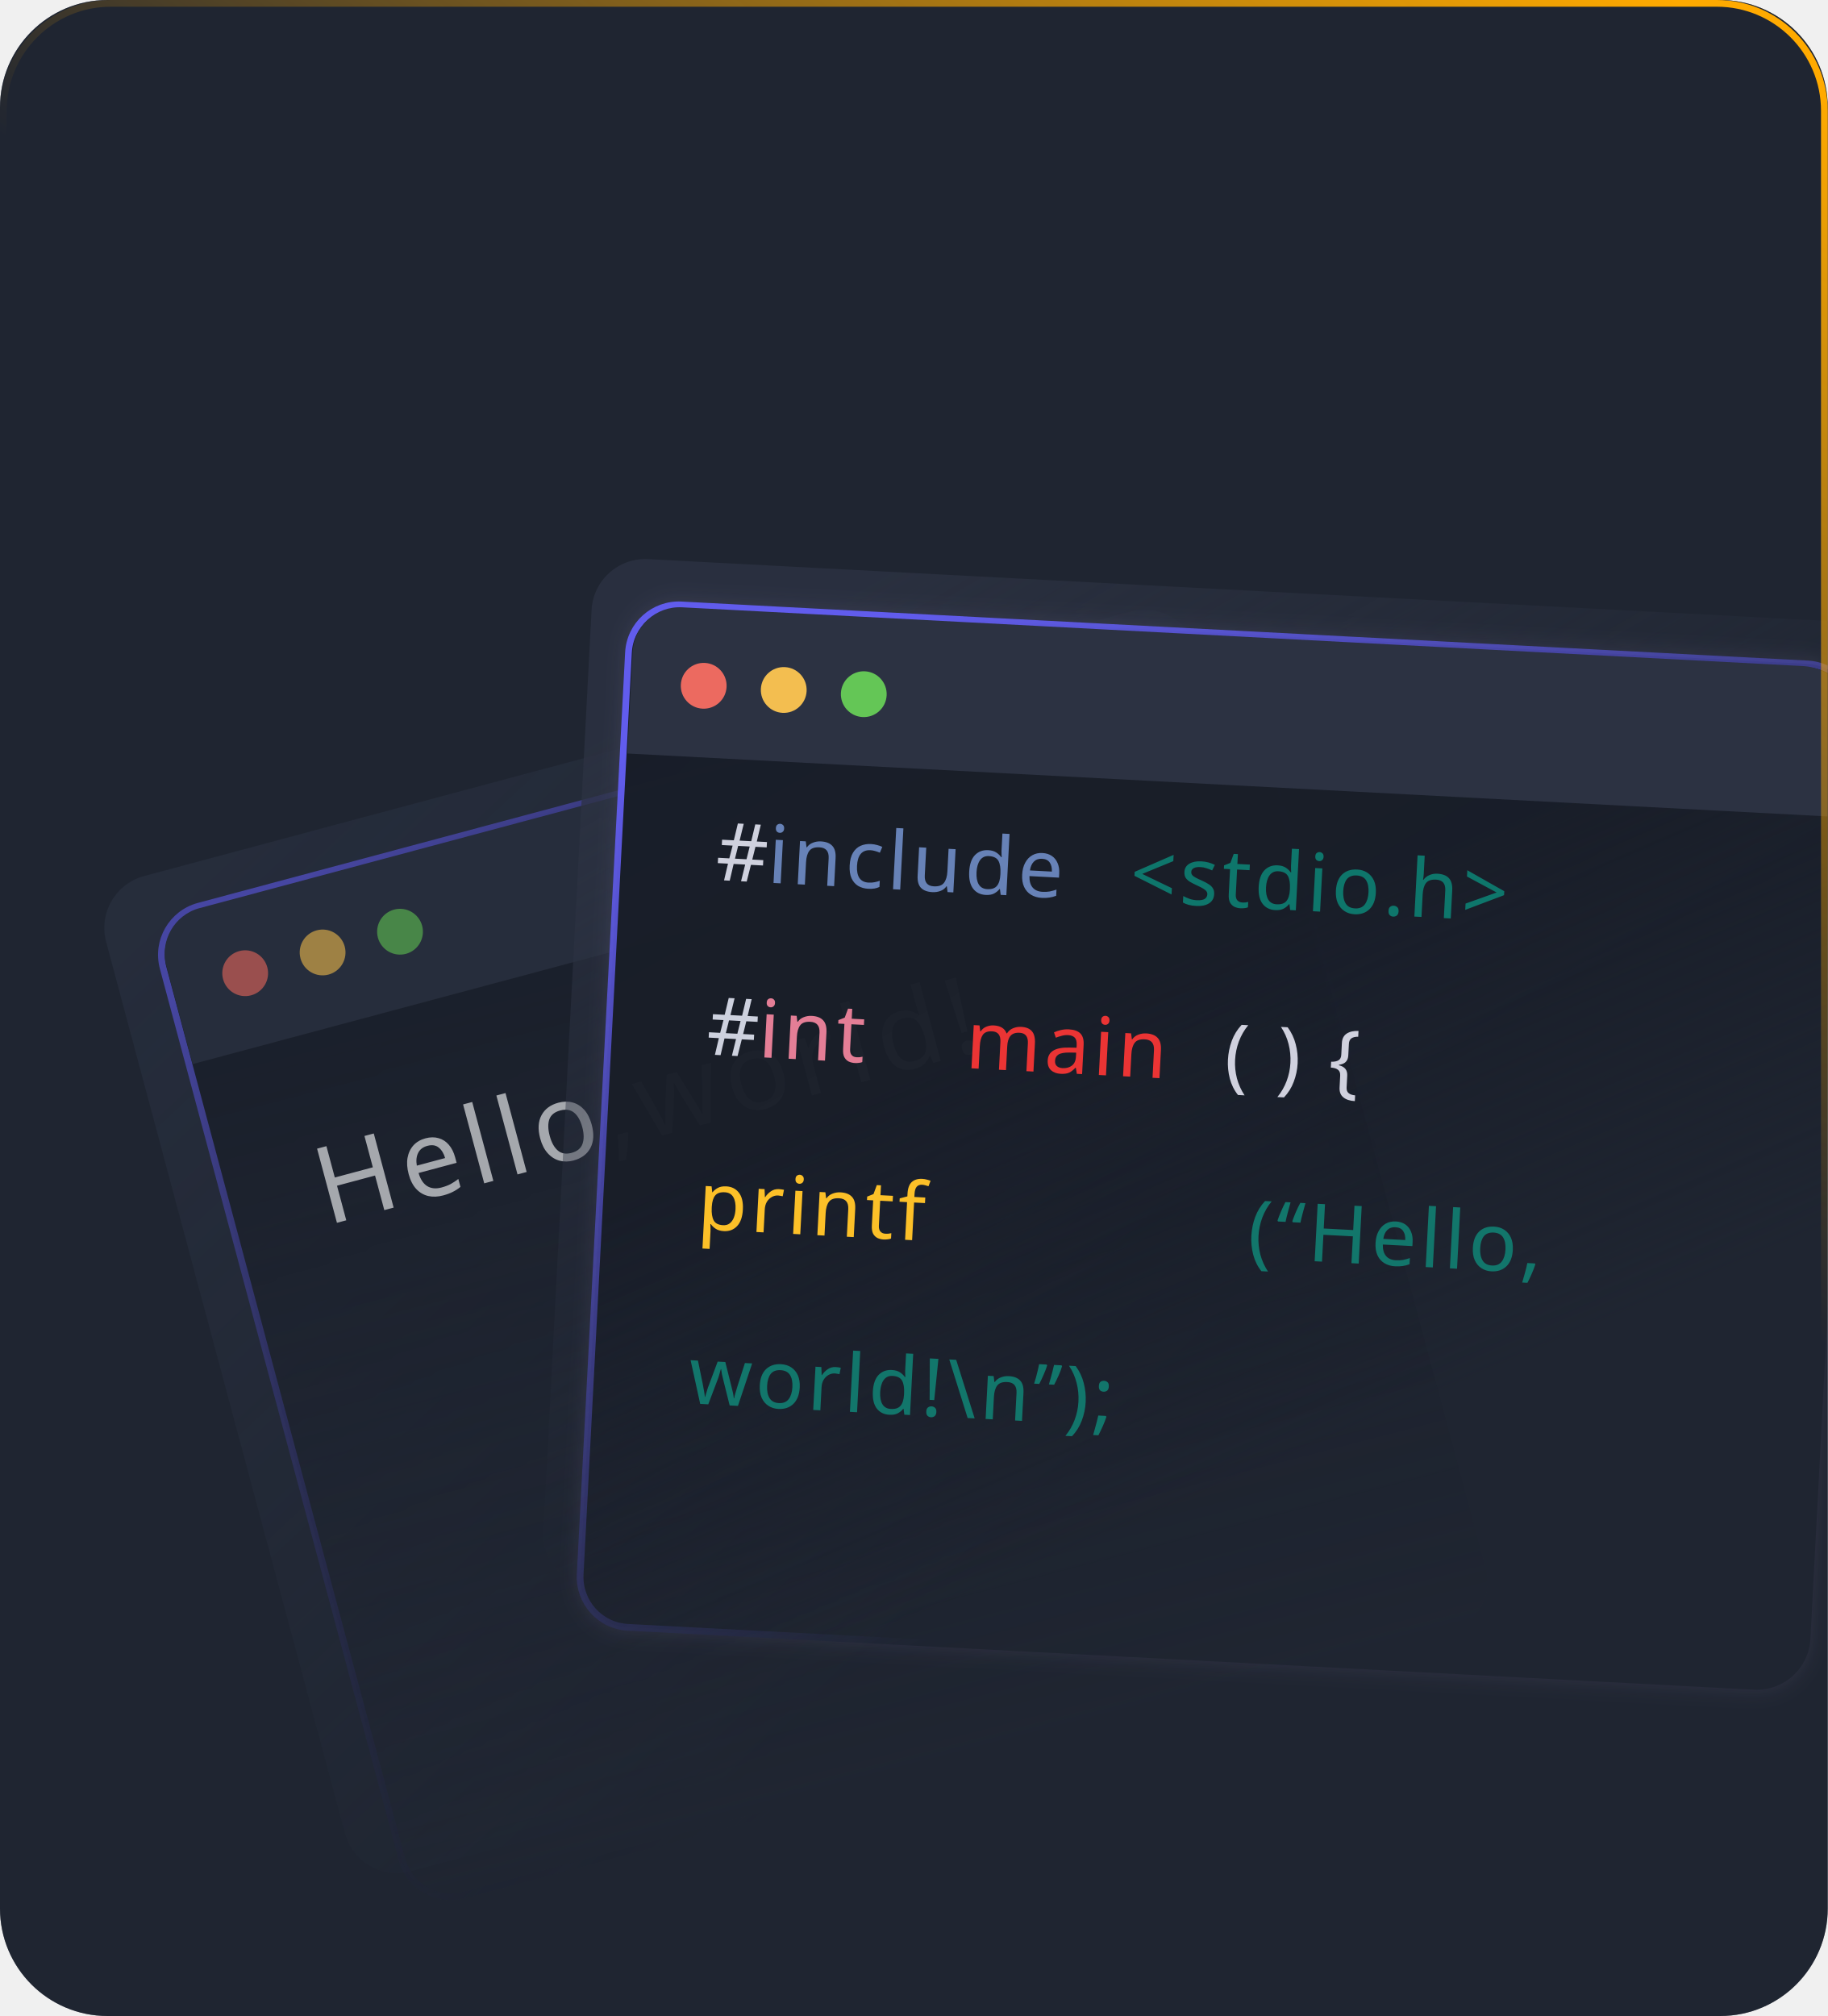
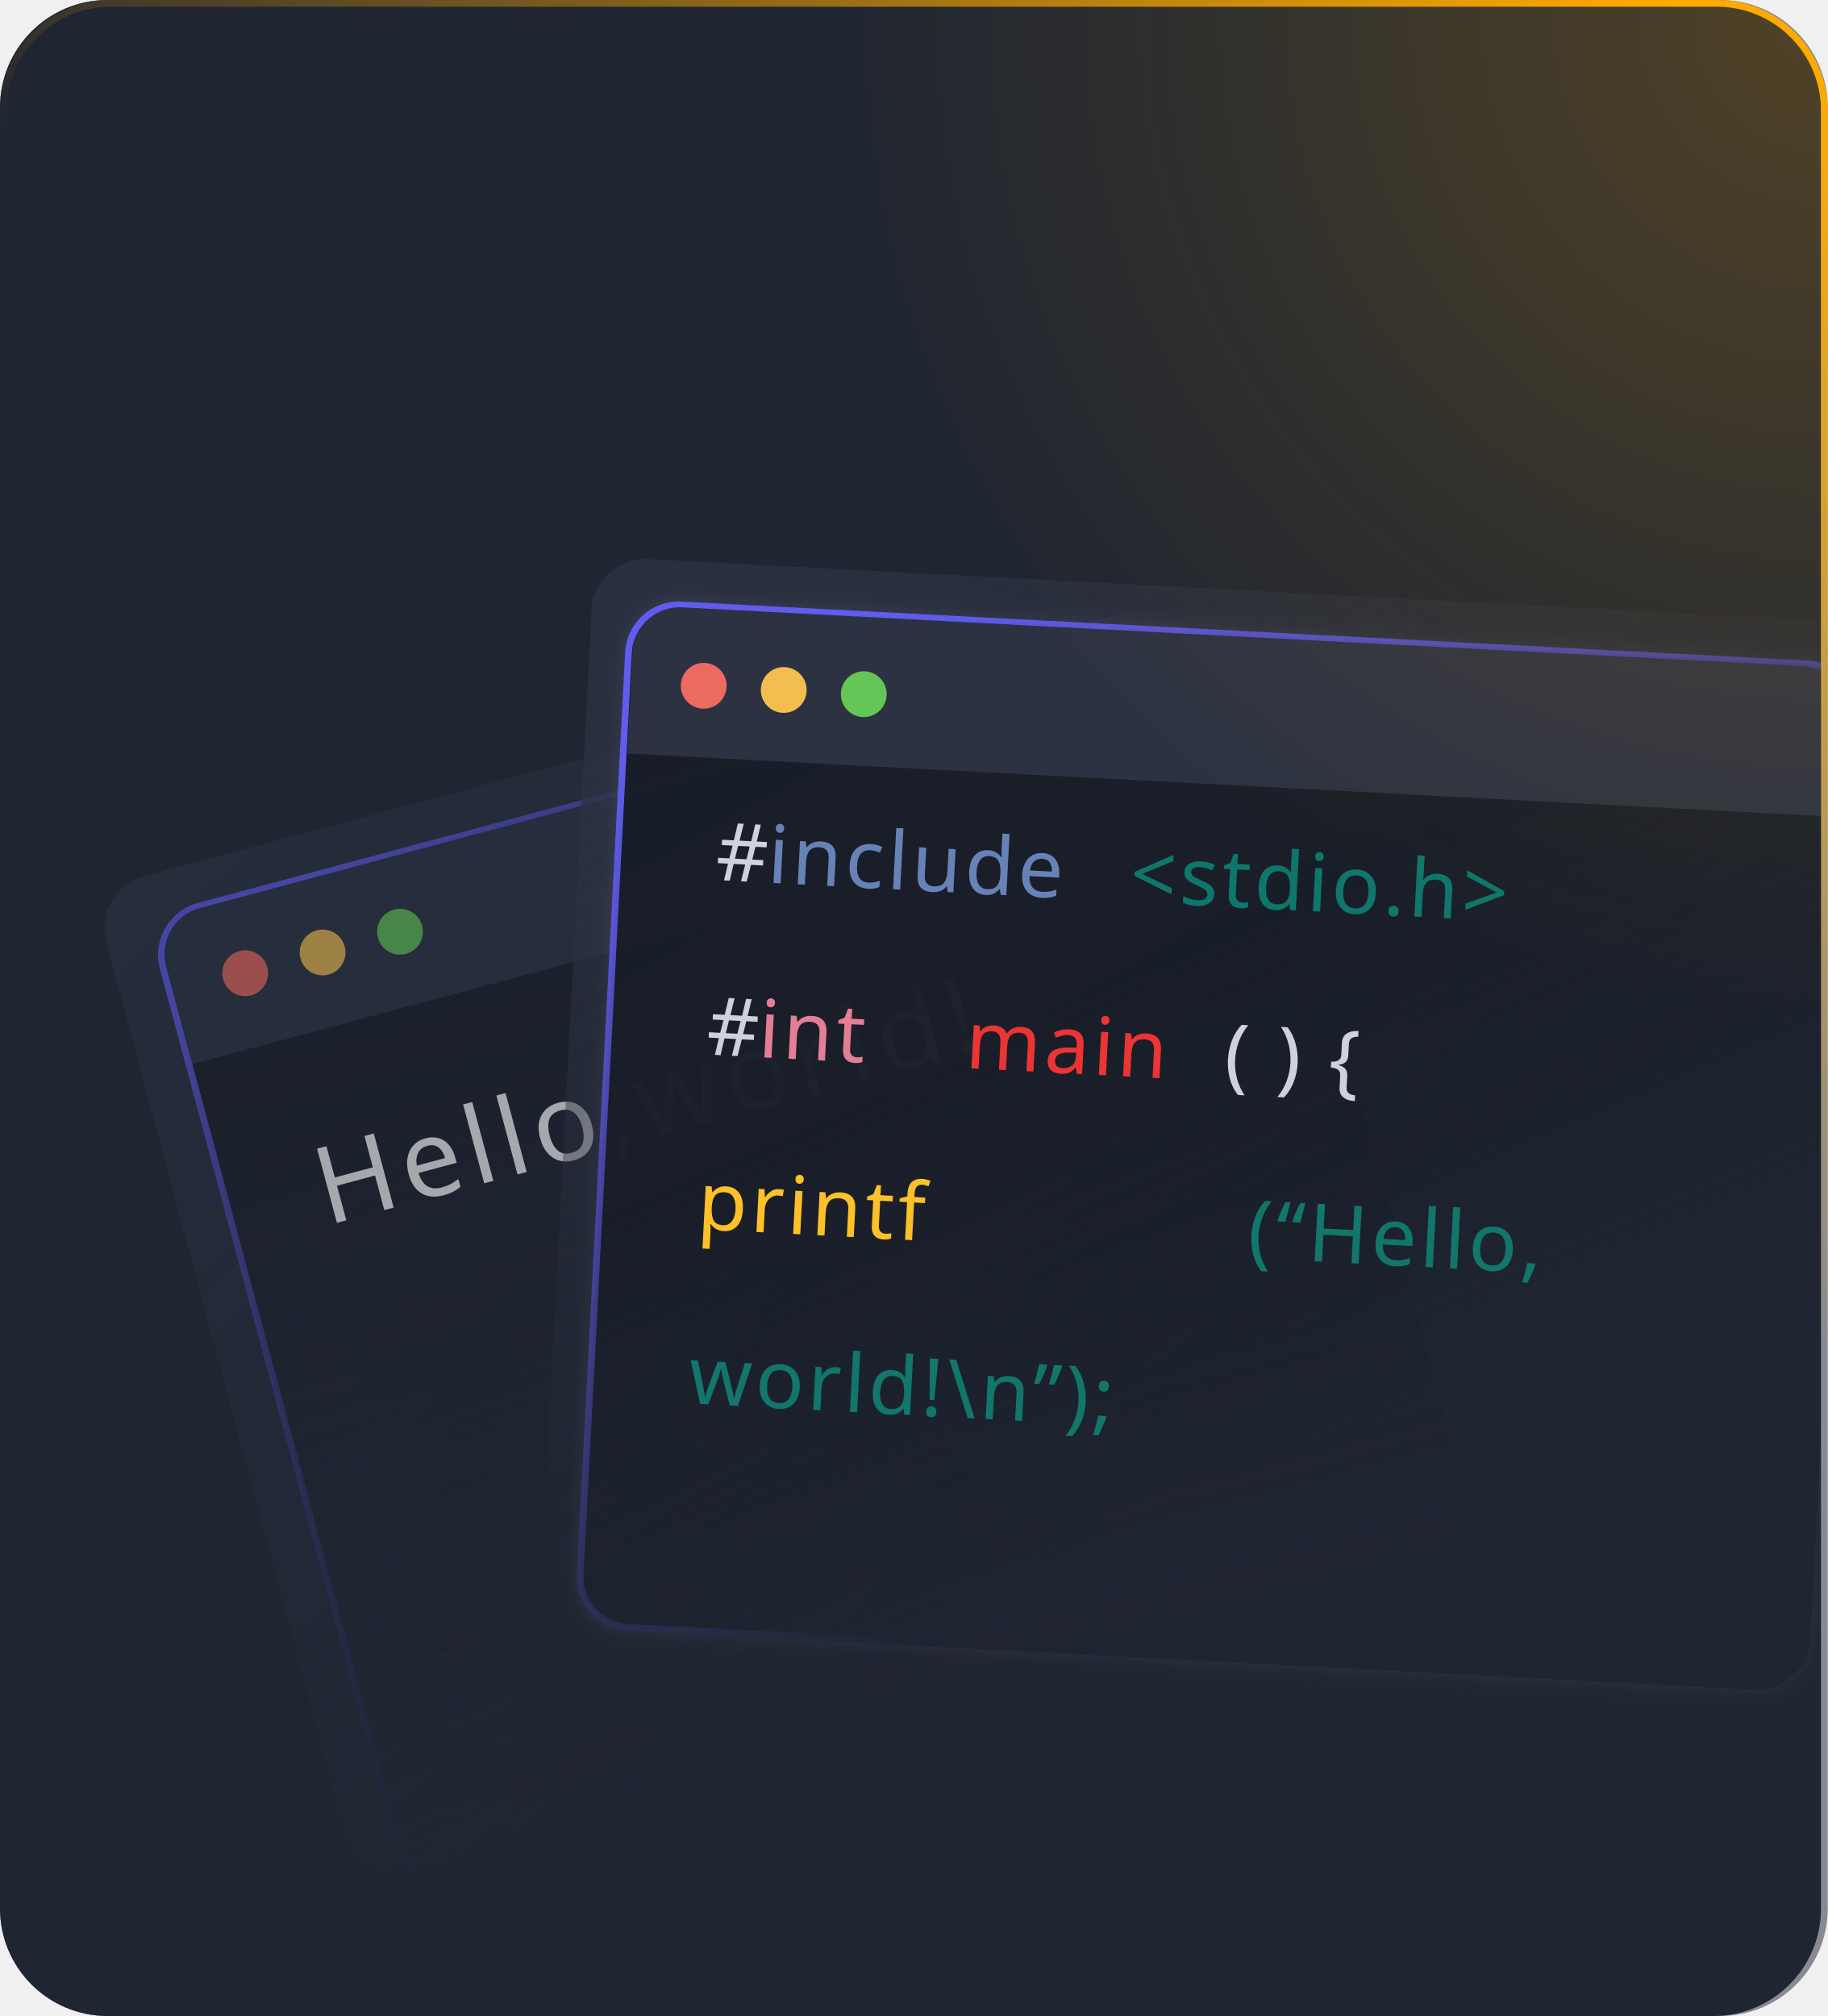
<svg xmlns="http://www.w3.org/2000/svg" xmlns:xlink="http://www.w3.org/1999/xlink" width="272px" height="300px" viewBox="0 0 272 300" version="1.1">
  <defs>
-     <radialGradient cx="100%" cy="0.677%" fx="100%" fy="0.677%" r="54.4%" gradientTransform="translate(1,0.006774),scale(1,0.906667),rotate(90),translate(-1,-0.006774)" id="radialGradient-1">
-       <stop stop-color="#FFAA00" stop-opacity="0.2" offset="0%" />
-       <stop stop-color="#FFAA00" stop-opacity="0" offset="100%" />
-     </radialGradient>
-     <rect id="path-2" x="0" y="0" width="272" height="300" rx="16" />
-     <rect id="path-3" x="0" y="0" width="272" height="300" rx="16" />
-     <linearGradient x1="2.18992062e-14%" y1="8.338%" x2="50%" y2="91.662%" id="linearGradient-5">
+     <rect id="path-1" x="0" y="0" width="271" height="300" rx="16" />
+     <linearGradient x1="2.18992062e-14%" y1="8.338%" x2="50%" y2="91.662%" id="linearGradient-3">
      <stop stop-color="#343D52" stop-opacity="0.5" offset="0%" />
      <stop stop-color="#343D52" stop-opacity="0" offset="100%" />
    </linearGradient>
-     <linearGradient x1="50%" y1="16.66%" x2="50%" y2="100%" id="linearGradient-6">
+     <linearGradient x1="50%" y1="16.66%" x2="50%" y2="100%" id="linearGradient-4">
      <stop stop-color="#181D28" offset="0%" />
      <stop stop-color="#181D28" stop-opacity="0" offset="100%" />
    </linearGradient>
-     <linearGradient x1="3.72965547e-14%" y1="8.338%" x2="50%" y2="91.662%" id="linearGradient-7">
+     <linearGradient x1="3.72965547e-14%" y1="8.338%" x2="50%" y2="91.662%" id="linearGradient-5">
      <stop stop-color="#615CED" offset="0%" />
      <stop stop-color="#0F121B" stop-opacity="0" offset="100%" />
    </linearGradient>
-     <linearGradient x1="-6.26168024e-14%" y1="19.34%" x2="40.208%" y2="67.529%" id="linearGradient-8">
+     <linearGradient x1="-6.26168024e-14%" y1="19.34%" x2="40.208%" y2="67.529%" id="linearGradient-6">
      <stop stop-color="#2C3242" stop-opacity="0.8" offset="0%" />
      <stop stop-color="#2C3242" stop-opacity="0" offset="100%" />
    </linearGradient>
-     <linearGradient x1="25.679%" y1="44.318%" x2="50%" y2="84.793%" id="linearGradient-9">
+     <linearGradient x1="25.679%" y1="44.318%" x2="50%" y2="84.793%" id="linearGradient-7">
      <stop stop-color="#181D28" stop-opacity="0.96" offset="0%" />
      <stop stop-color="#181D28" stop-opacity="0" offset="100%" />
    </linearGradient>
-     <linearGradient x1="3.72965547e-14%" y1="15.207%" x2="50%" y2="84.793%" id="linearGradient-10">
+     <linearGradient x1="3.72965547e-14%" y1="15.207%" x2="50%" y2="84.793%" id="linearGradient-8">
      <stop stop-color="#615CED" offset="0%" />
      <stop stop-color="#615CED" stop-opacity="0" offset="100%" />
    </linearGradient>
-     <path d="M16.879,11.02 L184.716,11.02 C189.134,11.02 192.716,14.601 192.716,19.02 L192.716,156.373 C192.716,160.792 189.134,164.373 184.716,164.373 L16.879,164.373 C12.46,164.373 8.879,160.792 8.879,156.373 L8.879,19.02 C8.879,14.601 12.46,11.02 16.879,11.02 Z" id="path-11" />
-     <filter x="-2.4%" y="-2.9%" width="104.9%" height="105.9%" filterUnits="objectBoundingBox" id="filter-12">
+     <path d="M16.879,11.02 L184.716,11.02 C189.134,11.02 192.716,14.601 192.716,19.02 L192.716,156.373 C192.716,160.792 189.134,164.373 184.716,164.373 L16.879,164.373 C12.46,164.373 8.879,160.792 8.879,156.373 L8.879,19.02 C8.879,14.601 12.46,11.02 16.879,11.02 Z" id="path-9" />
+     <filter x="-2.4%" y="-2.9%" width="104.9%" height="105.9%" filterUnits="objectBoundingBox" id="filter-10">
      <feOffset dx="0" dy="0" in="SourceAlpha" result="shadowOffsetOuter1" />
      <feGaussianBlur stdDeviation="1.5" in="shadowOffsetOuter1" result="shadowBlurOuter1" />
      <feComposite in="shadowBlurOuter1" in2="SourceAlpha" operator="out" result="shadowBlurOuter1" />
      <feColorMatrix values="0 0 0 0 0.784   0 0 0 0 0.686   0 0 0 0 0.949  0 0 0 0.1 0" type="matrix" in="shadowBlurOuter1" />
    </filter>
-     <linearGradient x1="91.102%" y1="-1.52655666e-14%" x2="64.148%" y2="45.281%" id="linearGradient-13">
+     <radialGradient cx="100%" cy="0.869%" fx="100%" fy="0.869%" r="54.189%" gradientTransform="translate(1,0.008688),scale(1,0.906667),rotate(90),translate(-1,-0.008688)" id="radialGradient-11">
+       <stop stop-color="#FFAA00" stop-opacity="0.22" offset="0%" />
+       <stop stop-color="#FFAA00" stop-opacity="0" offset="100%" />
+     </radialGradient>
+     <linearGradient x1="91.102%" y1="-1.52655666e-14%" x2="64.148%" y2="45.281%" id="linearGradient-12">
      <stop stop-color="#FFAA00" offset="0%" />
      <stop stop-color="#FFAA00" stop-opacity="0" offset="100%" />
    </linearGradient>
  </defs>
  <g id="页面-1" stroke="none" stroke-width="1" fill="none" fill-rule="evenodd">
-     <g id="深色-文本模型" transform="translate(-1285, -353)">
-       <g id="编组-6" transform="translate(1285, 353)">
-         <g id="矩形">
-           <use fill-opacity="0.5" fill="#1F2531" xlink:href="#path-2" />
-           <use fill="url(#radialGradient-1)" xlink:href="#path-2" />
-         </g>
+     <g id="深色-文本模型" transform="translate(-1585, -353)">
+       <g id="编组-9" transform="translate(1585, 353)">
+         <rect id="矩形" fill-opacity="0.5" fill="#1F2531" x="0" y="0" width="272" height="300" rx="16" />
        <g id="编组-2-+-编组-2蒙版">
-           <mask id="mask-4" fill="white">
-             <use xlink:href="#path-3" />
+           <mask id="mask-2" fill="white">
+             <use xlink:href="#path-1" />
          </mask>
-           <use id="蒙版" fill="#1F2531" xlink:href="#path-3" />
-           <g id="编组-2" opacity="0.6" mask="url(#mask-4)">
+           <use id="蒙版" fill="#1F2531" xlink:href="#path-1" />
+           <g id="编组-2" opacity="0.6" mask="url(#mask-2)">
            <g transform="translate(13.72266, 88.94905)">
-               <path d="M24.983,19.128 L176.983,19.128 C181.401,19.128 184.983,22.71 184.983,27.128 L184.983,164.482 C184.983,168.9 181.401,172.482 176.983,172.482 L24.983,172.482 C20.565,172.482 16.983,168.9 16.983,164.482 L16.983,27.128 C16.983,22.71 20.565,19.128 24.983,19.128 Z" id="矩形" stroke="none" fill="url(#linearGradient-5)" fill-rule="evenodd" transform="translate(100.9832, 95.80497) rotate(-15) translate(-100.9832, -95.80497) " />
-               <path d="M184.983,23.628 C187.054,23.628 188.929,24.468 190.287,25.825 C191.644,27.182 192.483,29.057 192.483,31.128 L192.483,168.482 C192.483,170.553 191.644,172.428 190.287,173.785 C188.929,175.142 187.054,175.982 184.983,175.982 L32.983,175.982 C30.912,175.982 29.037,175.142 27.68,173.785 C26.323,172.428 25.483,170.553 25.483,168.482 L25.483,31.128 C25.483,29.057 26.323,27.182 27.68,25.825 C29.037,24.468 30.912,23.628 32.983,23.628 Z" id="矩形" stroke="url(#linearGradient-7)" stroke-width="1" fill="url(#linearGradient-6)" fill-rule="evenodd" transform="translate(108.9832, 99.80497) rotate(-15) translate(-108.9832, -99.80497) " />
+               <path d="M24.983,19.128 L176.983,19.128 C181.401,19.128 184.983,22.71 184.983,27.128 L184.983,164.482 C184.983,168.9 181.401,172.482 176.983,172.482 L24.983,172.482 C20.565,172.482 16.983,168.9 16.983,164.482 L16.983,27.128 C16.983,22.71 20.565,19.128 24.983,19.128 Z" id="矩形" stroke="none" fill="url(#linearGradient-3)" fill-rule="evenodd" transform="translate(100.9832, 95.80497) rotate(-15) translate(-100.9832, -95.80497) " />
+               <path d="M184.983,23.628 C187.054,23.628 188.929,24.468 190.287,25.825 C191.644,27.182 192.483,29.057 192.483,31.128 L192.483,168.482 C192.483,170.553 191.644,172.428 190.287,173.785 C188.929,175.142 187.054,175.982 184.983,175.982 L32.983,175.982 C30.912,175.982 29.037,175.142 27.68,173.785 C26.323,172.428 25.483,170.553 25.483,168.482 L25.483,31.128 C25.483,29.057 26.323,27.182 27.68,25.825 C29.037,24.468 30.912,23.628 32.983,23.628 Z" id="矩形" stroke="url(#linearGradient-5)" stroke-width="1" fill="url(#linearGradient-4)" fill-rule="evenodd" transform="translate(108.9832, 99.80497) rotate(-15) translate(-108.9832, -99.80497) " />
              <text id="Hello,world!" stroke="none" fill="none" transform="translate(83.37654, 75.26113) rotate(-15) translate(-83.37654, -75.26113) " font-family="PingFangSC-Semibold, PingFang SC" font-size="16" font-weight="500" line-spacing="24" letter-spacing="1">
                <tspan x="31.877" y="80.261" fill="#FFFFFF">Hello,world!</tspan>
              </text>
              <path d="M16.255,26.109 L167.491,26.144 C171.909,26.147 175.489,29.728 175.491,34.146 L175.491,48.297 L175.491,48.297 L9.255,48.258 L9.255,33.107 C9.253,29.241 12.387,26.107 16.253,26.107 C16.254,26.107 16.254,26.107 16.255,26.109 Z" id="矩形" stroke="none" fill="#2C3242" fill-rule="evenodd" transform="translate(92.37287, 37.20219) rotate(-15) translate(-92.37287, -37.20219) " />
              <circle id="椭圆形" stroke="none" fill="#EC6A60" fill-rule="evenodd" transform="translate(22.76546, 55.87348) rotate(-15) translate(-22.76546, -55.87348) " cx="22.765" cy="55.873" r="3.408" />
              <circle id="椭圆形" stroke="none" fill="#F3BE50" fill-rule="evenodd" transform="translate(34.28655, 52.78641) rotate(-15) translate(-34.28655, -52.78641) " cx="34.287" cy="52.786" r="3.408" />
              <circle id="椭圆形" stroke="none" fill="#64C656" fill-rule="evenodd" transform="translate(45.80765, 49.69934) rotate(-15) translate(-45.80765, -49.69934) " cx="45.808" cy="49.699" r="3.408" />
            </g>
          </g>
-           <g id="编组-2" mask="url(#mask-4)">
+           <g id="编组-2" mask="url(#mask-2)">
            <g transform="translate(80.42996, 82.78414)">
-               <path d="M11.879,5.02 L191.716,5.02 C196.134,5.02 199.716,8.601 199.716,13.02 L199.716,150.373 C199.716,154.792 196.134,158.373 191.716,158.373 L11.879,158.373 C7.46,158.373 3.879,154.792 3.879,150.373 L3.879,13.02 C3.879,8.601 7.46,5.02 11.879,5.02 Z" id="矩形" fill="url(#linearGradient-8)" fill-rule="evenodd" transform="translate(101.7973, 81.69645) rotate(-357) translate(-101.7973, -81.69645) " />
+               <path d="M11.879,5.02 L191.716,5.02 C196.134,5.02 199.716,8.601 199.716,13.02 L199.716,150.373 C199.716,154.792 196.134,158.373 191.716,158.373 L11.879,158.373 C7.46,158.373 3.879,154.792 3.879,150.373 L3.879,13.02 C3.879,8.601 7.46,5.02 11.879,5.02 Z" id="矩形" fill="url(#linearGradient-6)" fill-rule="evenodd" transform="translate(101.7973, 81.69645) rotate(-357) translate(-101.7973, -81.69645) " />
              <g id="矩形" fill="none" transform="translate(100.7973, 87.69645) rotate(-357) translate(-100.7973, -87.69645) ">
-                 <use fill="black" fill-opacity="1" filter="url(#filter-12)" xlink:href="#path-11" />
-                 <path stroke="url(#linearGradient-10)" stroke-width="1" d="M184.716,11.52 C186.787,11.52 188.662,12.359 190.019,13.716 C191.376,15.074 192.216,16.949 192.216,19.02 L192.216,156.373 C192.216,158.444 191.376,160.319 190.019,161.677 C188.662,163.034 186.787,163.873 184.716,163.873 L16.879,163.873 C14.808,163.873 12.933,163.034 11.575,161.677 C10.218,160.319 9.379,158.444 9.379,156.373 L9.379,19.02 C9.379,16.949 10.218,15.074 11.575,13.716 C12.933,12.359 14.808,11.52 16.879,11.52 Z" stroke-linejoin="square" fill="url(#linearGradient-9)" fill-rule="evenodd" />
+                 <use fill="black" fill-opacity="1" filter="url(#filter-10)" xlink:href="#path-9" />
+                 <path stroke="url(#linearGradient-8)" stroke-width="1" d="M184.716,11.52 C186.787,11.52 188.662,12.359 190.019,13.716 C191.376,15.074 192.216,16.949 192.216,19.02 L192.216,156.373 C192.216,158.444 191.376,160.319 190.019,161.677 C188.662,163.034 186.787,163.873 184.716,163.873 L16.879,163.873 C14.808,163.873 12.933,163.034 11.575,161.677 C10.218,160.319 9.379,158.444 9.379,156.373 L9.379,19.02 C9.379,16.949 10.218,15.074 11.575,13.716 C12.933,12.359 14.808,11.52 16.879,11.52 Z" stroke-linejoin="square" fill="url(#linearGradient-7)" fill-rule="evenodd" />
              </g>
              <text id="#include-&lt;stdio.h&gt;-#" fill="none" transform="translate(95.77383, 91.86754) rotate(-357) translate(-95.77383, -91.86754) " font-family="Monaco" font-size="12" font-weight="normal" line-spacing="26" letter-spacing="0.514">
                <tspan x="23.774" y="51.868" fill="#CFD1DE">#</tspan>
                <tspan x="31.489" y="51.868" fill="#6782B7">include</tspan>
                <tspan x="85.497" y="51.868" fill="#0E766B"> &lt;stdio.h&gt;</tspan>
                <tspan x="162.652" y="51.868" fill="#FFFFFF" />
                <tspan x="23.774" y="77.868" fill="#CDD1DE">#</tspan>
                <tspan x="31.489" y="77.868" fill="#E47E96">int</tspan>
                <tspan x="54.636" y="77.868" fill="#FFFFFF"> </tspan>
                <tspan x="62.351" y="77.868" fill="#EB3434">main</tspan>
                <tspan x="93.213" y="77.868" fill="#FFFFFF"> </tspan>
                <tspan x="100.928" y="77.868" fill="#D0D1DE">( ) {</tspan>
                <tspan x="139.506" y="77.868" fill="#FFFFFF" />
                <tspan x="23.774" y="103.868" fill="#FCC028">	printf </tspan>
                <tspan x="105.782" y="103.868" fill="#12766B">(“Hello,</tspan>
                <tspan x="23.774" y="129.868" fill="#12766B">world!\n”);</tspan>
              </text>
              <path d="M20.381,11.97 L187.381,11.97 C191.799,11.97 195.381,15.552 195.381,19.97 L195.381,34.122 L195.381,34.122 L13.381,34.122 L13.381,18.97 C13.381,15.104 16.515,11.97 20.381,11.97 Z" id="矩形" fill="#2C3242" fill-rule="evenodd" transform="translate(104.3809, 23.04593) rotate(-357) translate(-104.3809, -23.04593) " />
              <circle id="椭圆形" fill="#EC6A60" fill-rule="evenodd" transform="translate(24.29366, 19.26811) rotate(-357) translate(-24.29366, -19.26811) " cx="24.294" cy="19.268" r="3.408" />
              <circle id="椭圆形" fill="#F3BE50" fill-rule="evenodd" transform="translate(36.20482, 19.89235) rotate(-357) translate(-36.20482, -19.89235) " cx="36.205" cy="19.892" r="3.408" />
              <circle id="椭圆形" fill="#64C656" fill-rule="evenodd" transform="translate(48.11599, 20.51658) rotate(-357) translate(-48.11599, -20.51658) " cx="48.116" cy="20.517" r="3.408" />
            </g>
          </g>
        </g>
-         <rect id="矩形" stroke="url(#linearGradient-13)" x="0.5" y="0.5" width="271" height="299" rx="16" />
+         <rect id="矩形" stroke="url(#linearGradient-12)" fill="url(#radialGradient-11)" x="0.5" y="0.5" width="271" height="299" rx="16" />
      </g>
    </g>
  </g>
</svg>
